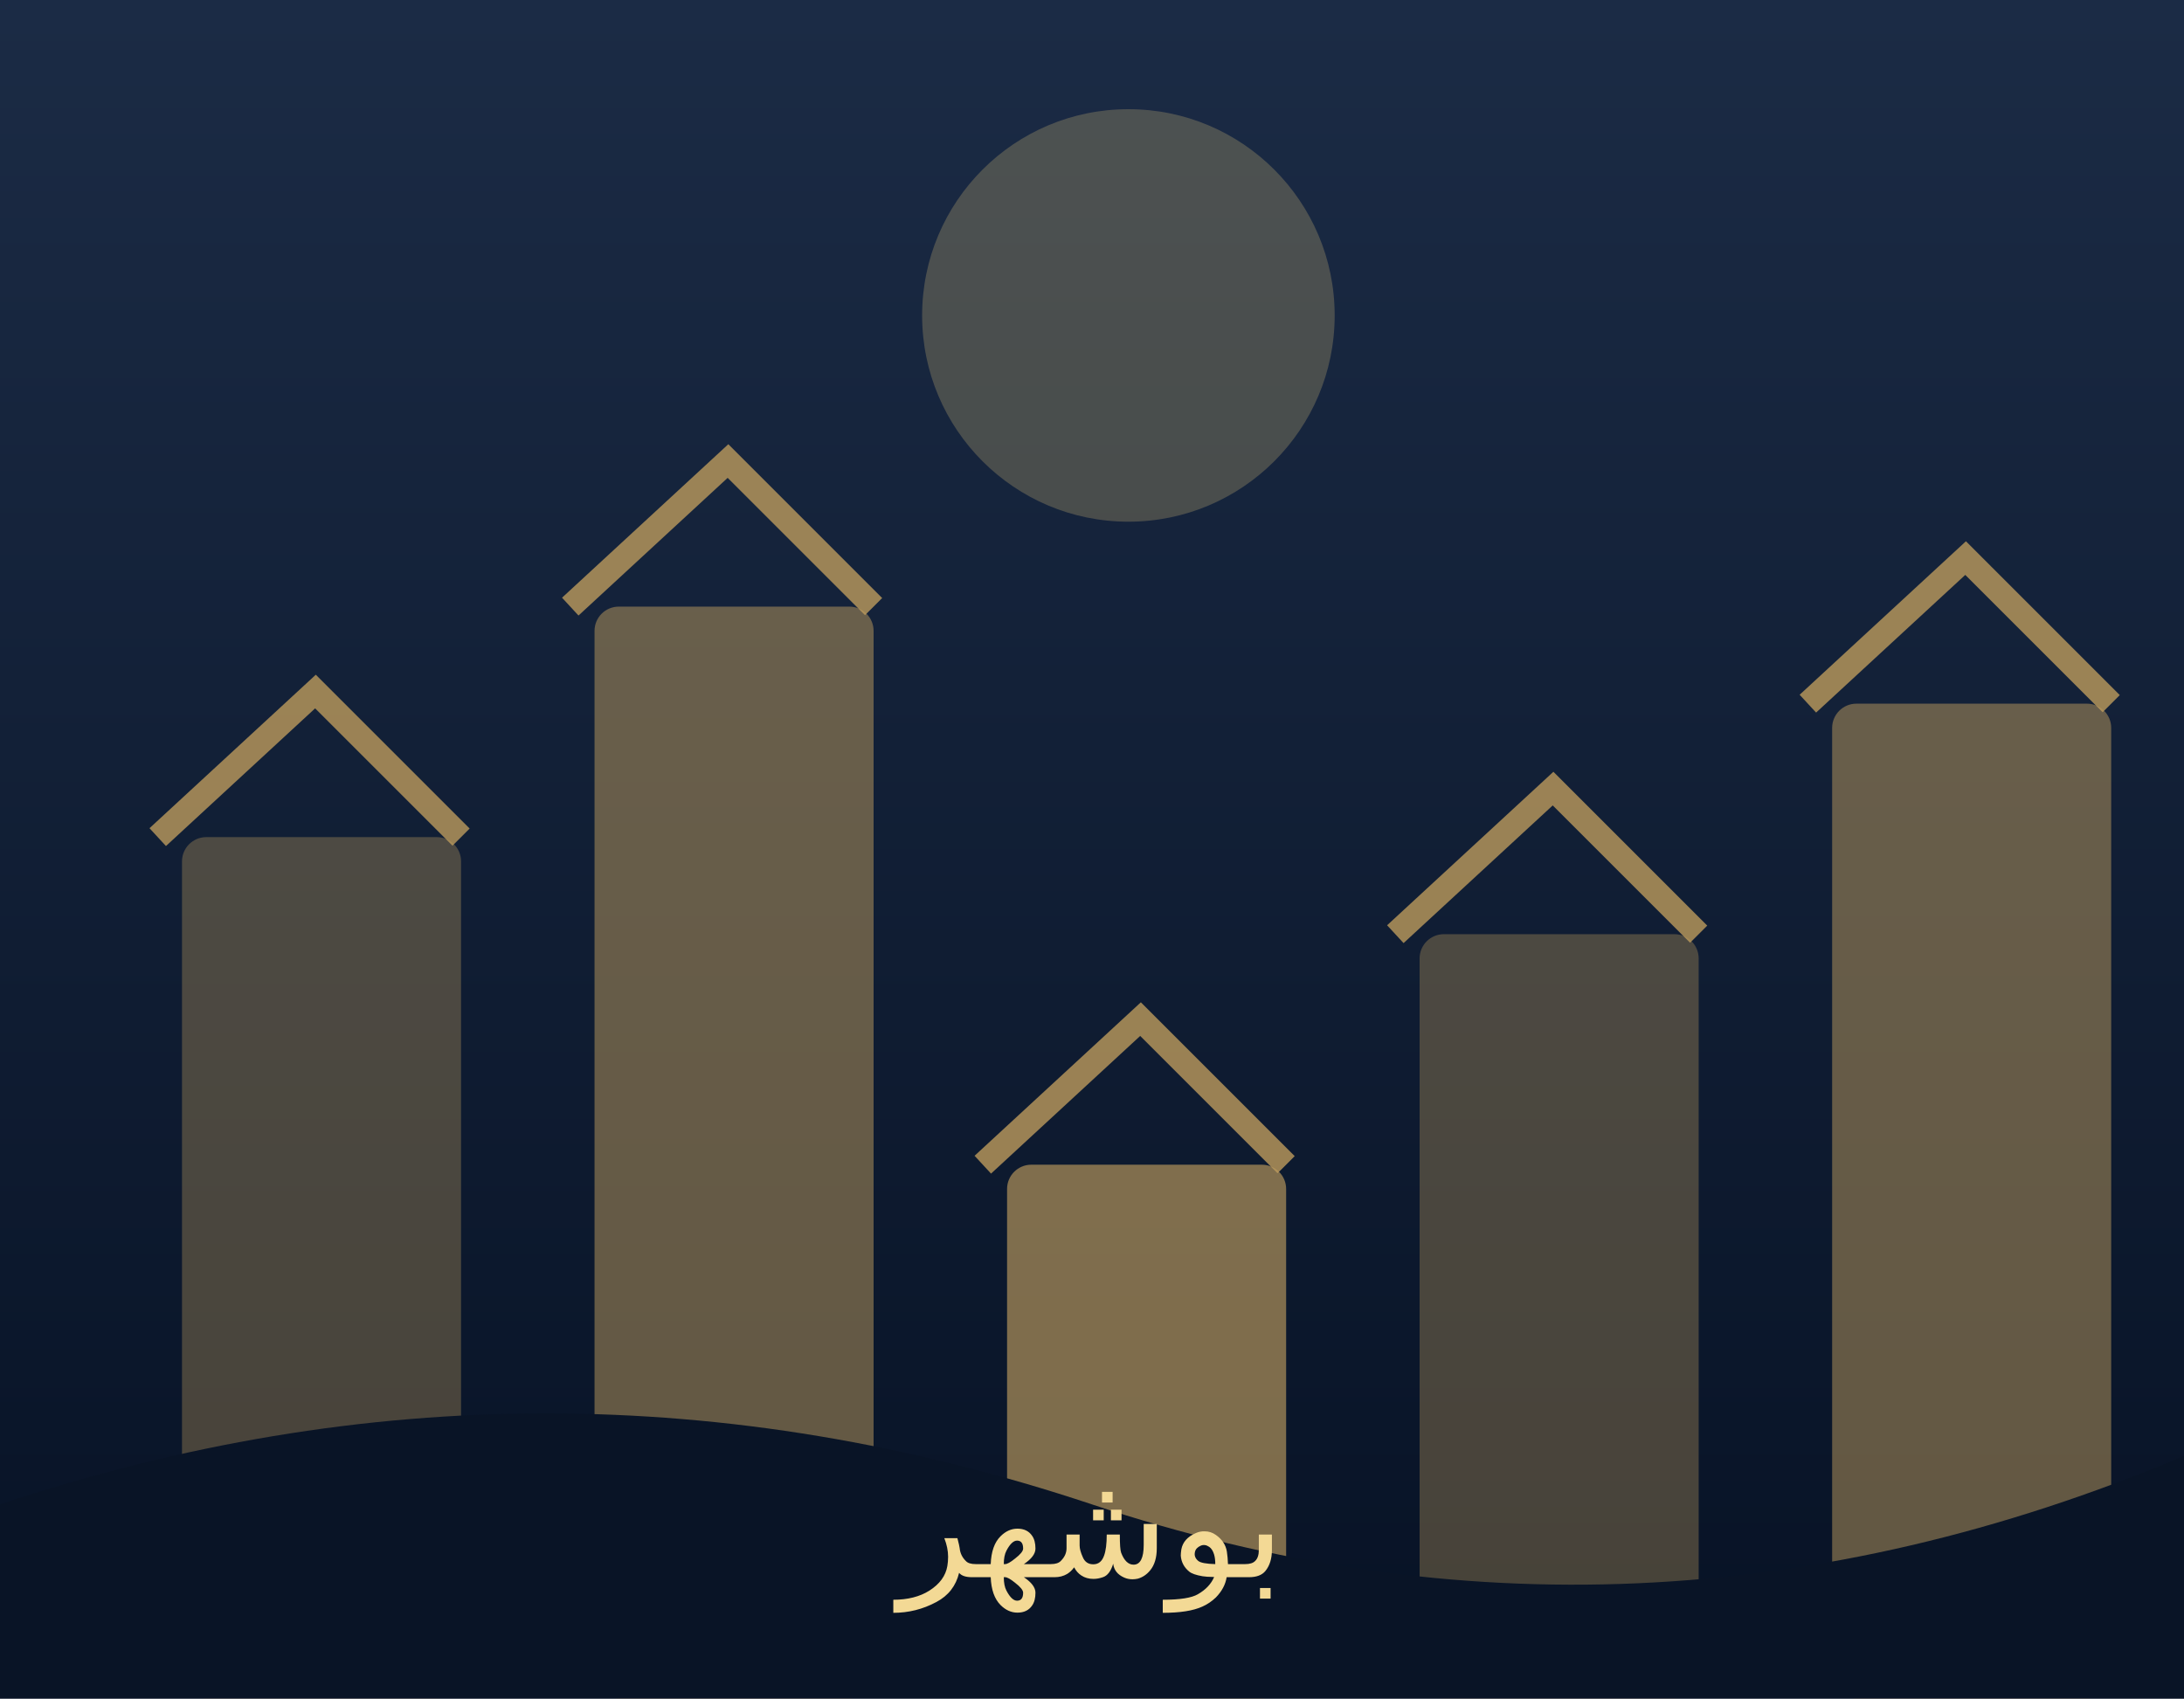
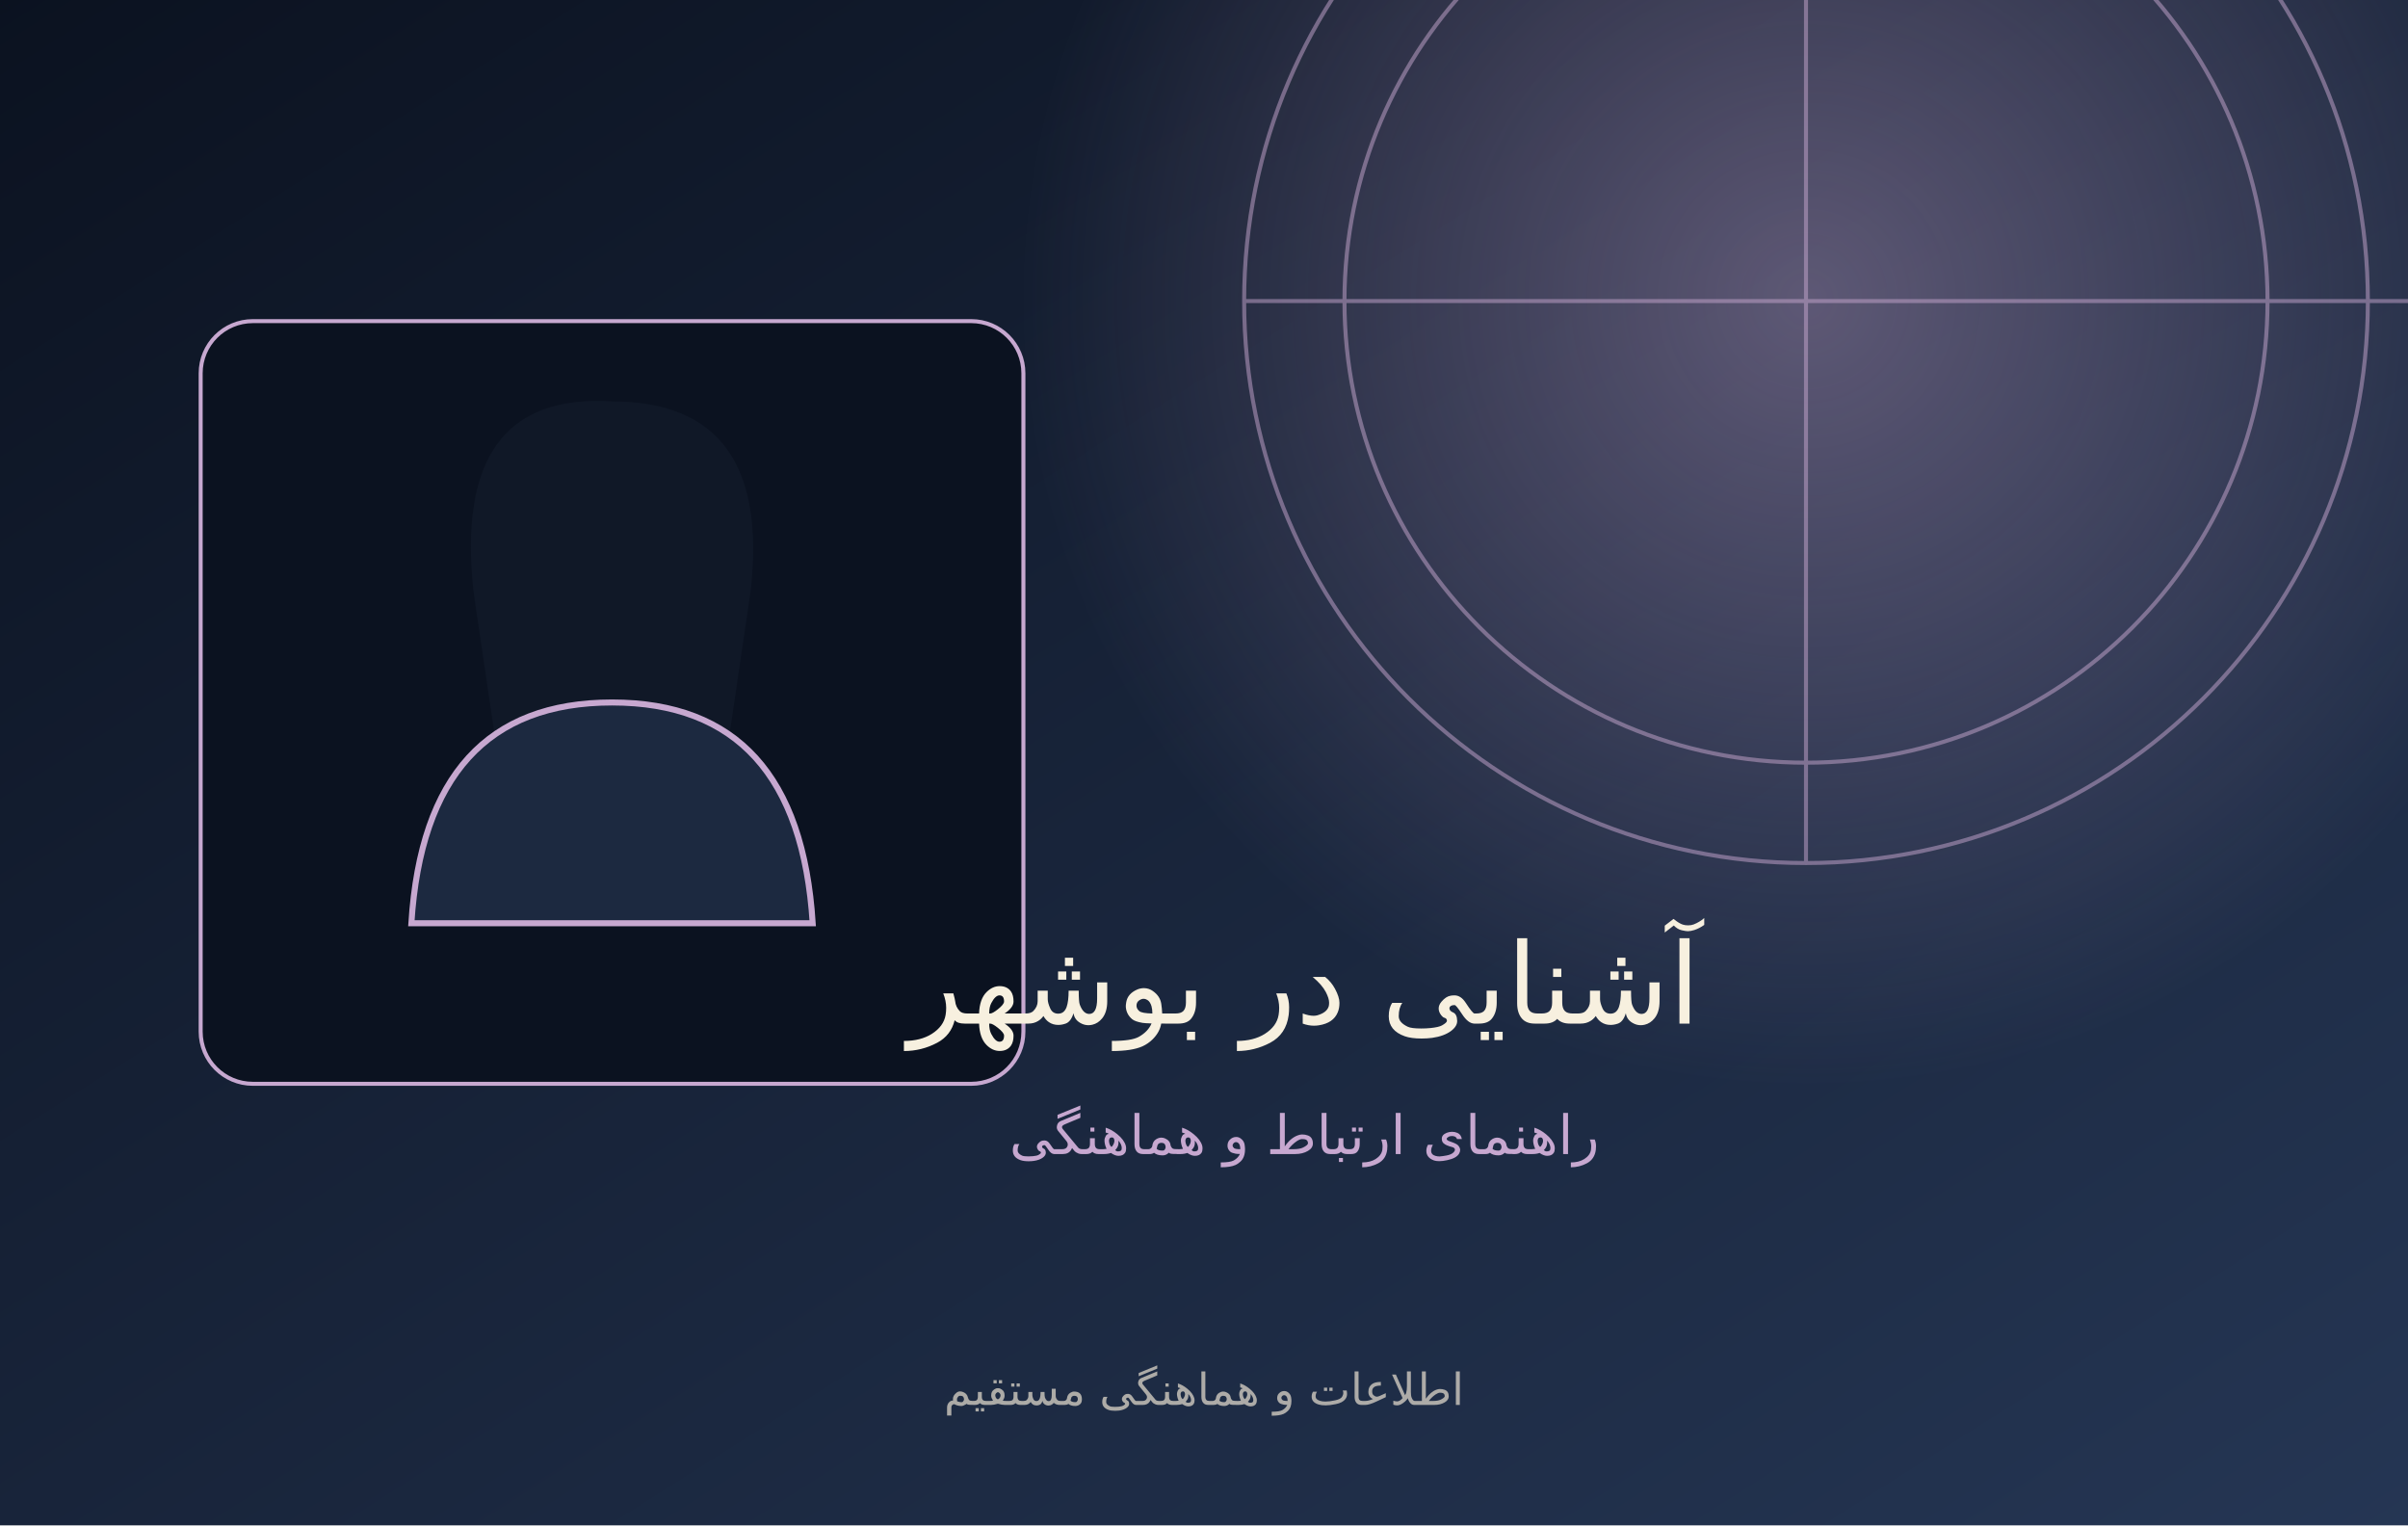
- <svg xmlns="http://www.w3.org/2000/svg" viewBox="0 0 180 140">
+ <svg xmlns="http://www.w3.org/2000/svg" width="1200" height="760" viewBox="0 0 1200 760">
  <defs>
-     <linearGradient id="g" x2="0" y2="1">
-       <stop stop-color="#1b2b45" />
-       <stop offset="1" stop-color="#071225" />
+     <linearGradient id="g" x1="0" y1="0" x2="1" y2="1">
+       <stop stop-color="#0b1220" />
+       <stop offset="1" stop-color="#253654" />
    </linearGradient>
+     <radialGradient id="r">
+       <stop stop-color="#c7a8d0" stop-opacity=".4" />
+       <stop offset="1" stop-color="#c7a8d0" stop-opacity="0" />
+     </radialGradient>
  </defs>
-   <rect width="180" height="140" fill="url(#g)" />
-   <circle cx="93" cy="26" r="17" fill="#e5c77d" opacity=".25" />
-   <rect x="15" y="69" width="23" height="71" rx="2" fill="#bd9b5d" opacity="0.35" />
-   <path d="M13 69 l13 -12 l12 12" fill="none" stroke="#bd9b5d" stroke-width="2" opacity=".8" />
-   <rect x="49" y="50" width="23" height="90" rx="2" fill="#bd9b5d" opacity="0.5" />
-   <path d="M47 50 l13 -12 l12 12" fill="none" stroke="#bd9b5d" stroke-width="2" opacity=".8" />
-   <rect x="83" y="96" width="23" height="44" rx="2" fill="#bd9b5d" opacity="0.65" />
-   <path d="M81 96 l13 -12 l12 12" fill="none" stroke="#bd9b5d" stroke-width="2" opacity=".8" />
-   <rect x="117" y="77" width="23" height="63" rx="2" fill="#bd9b5d" opacity="0.35" />
-   <path d="M115 77 l13 -12 l12 12" fill="none" stroke="#bd9b5d" stroke-width="2" opacity=".8" />
-   <rect x="151" y="58" width="23" height="82" rx="2" fill="#bd9b5d" opacity="0.5" />
-   <path d="M149 58 l13 -12 l12 12" fill="none" stroke="#bd9b5d" stroke-width="2" opacity=".8" />
-   <path d="M0 140 L0 124 Q45 109 90 124 T180 120 L180 140Z" fill="#091426" />
-   <text x="90" y="130" fill="#f3d995" font-size="12" text-anchor="middle" font-family="Tahoma">بوشهر</text>
+   <rect width="1200" height="760" fill="url(#g)" />
+   <circle cx="900" cy="150" r="390" fill="url(#r)" />
+   <g fill="none" stroke="#c7a8d0" stroke-width="2" opacity=".5">
+     <circle cx="900" cy="150" r="230" />
+     <circle cx="900" cy="150" r="280" />
+     <path d="M620 150H1200M900 -100V430" />
+   </g>
+   <rect x="100" y="160" width="410" height="380" rx="26" fill="#0b1220" stroke="#c7a8d0" stroke-width="2" />
+   <circle cx="305" cy="290" r="65" fill="#d4b89a" />
+   <path d="M236 295Q225 195 305 200Q385 200 374 295L360 390Q305 425 250 390Z" fill="#101827" />
+   <path d="M205 460Q212 350 305 350Q398 350 405 460Z" fill="#1c2940" stroke="#c7a8d0" stroke-width="3" />
+   <text x="650" y="510" font-family="sans-serif" font-size="56" fill="#f7f0df" text-anchor="middle">آشنایی در بوشهر</text>
+   <text x="650" y="575" font-family="sans-serif" font-size="27" fill="#c7a8d0" text-anchor="middle">راهنمای ارتباط و هماهنگی</text>
+   <text x="600" y="700" font-family="sans-serif" font-size="22" fill="#e9e1d1" opacity=".7" text-anchor="middle">اطلاعات و هماهنگی مستقیم</text>
</svg>
